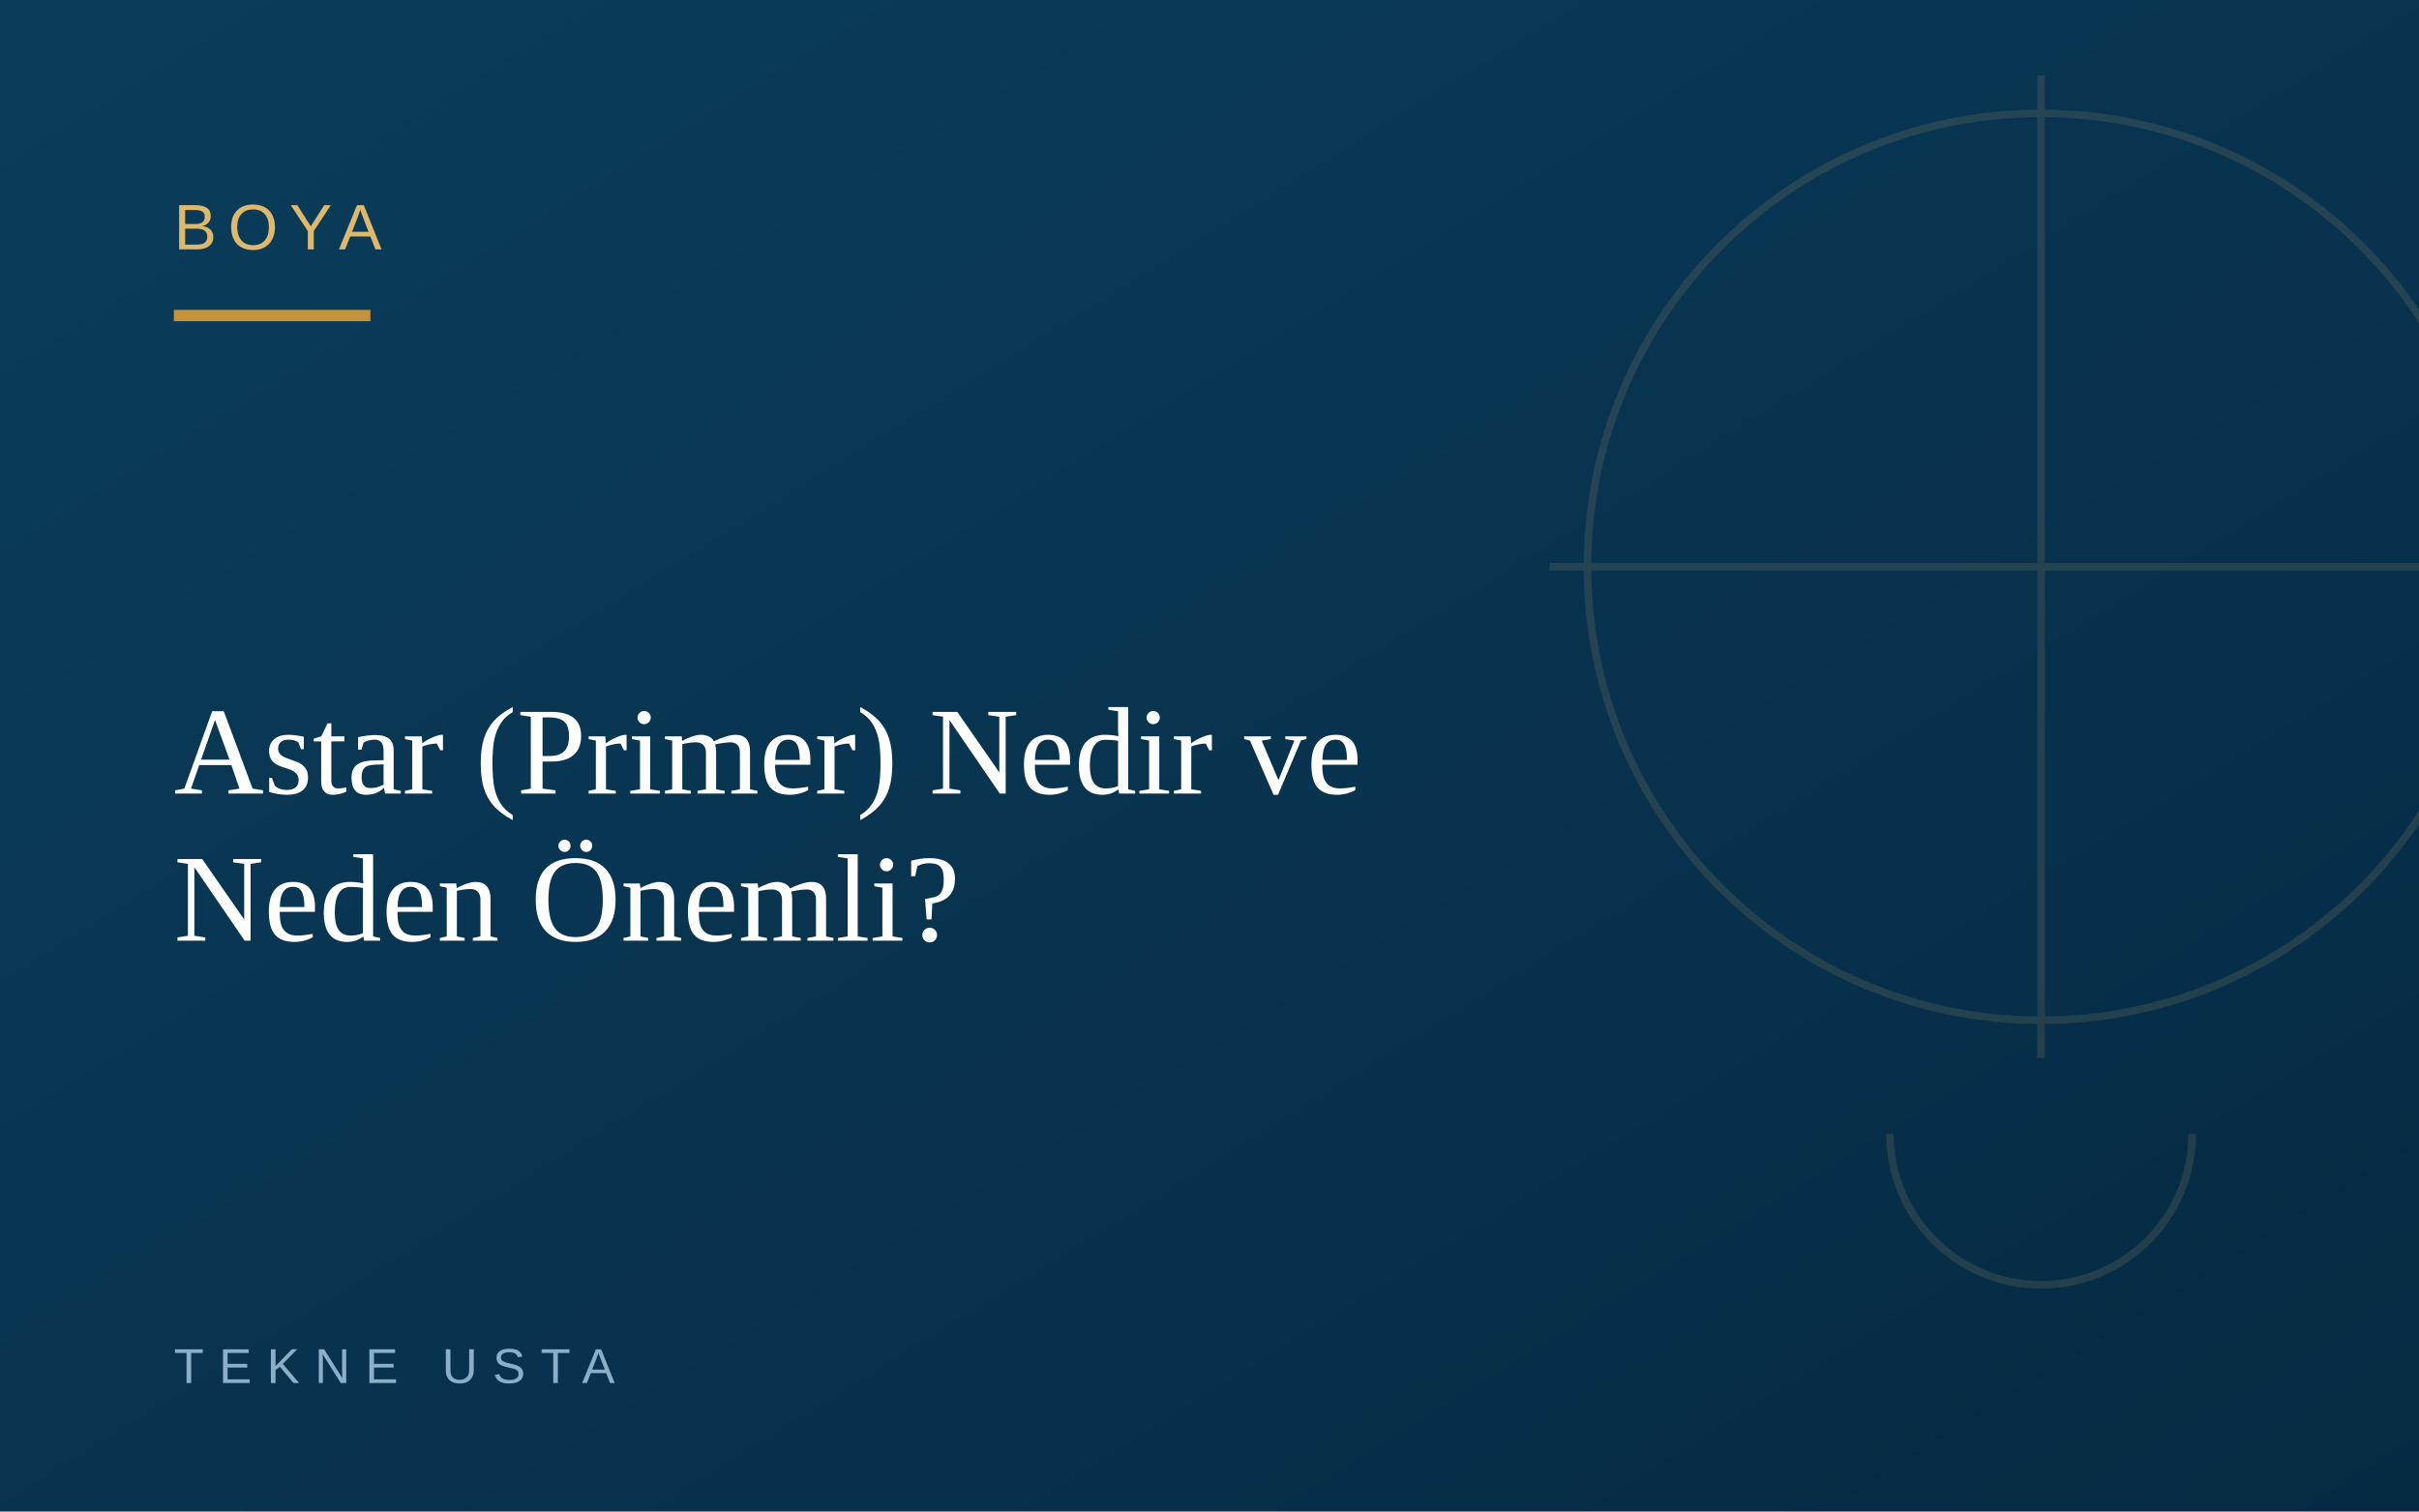
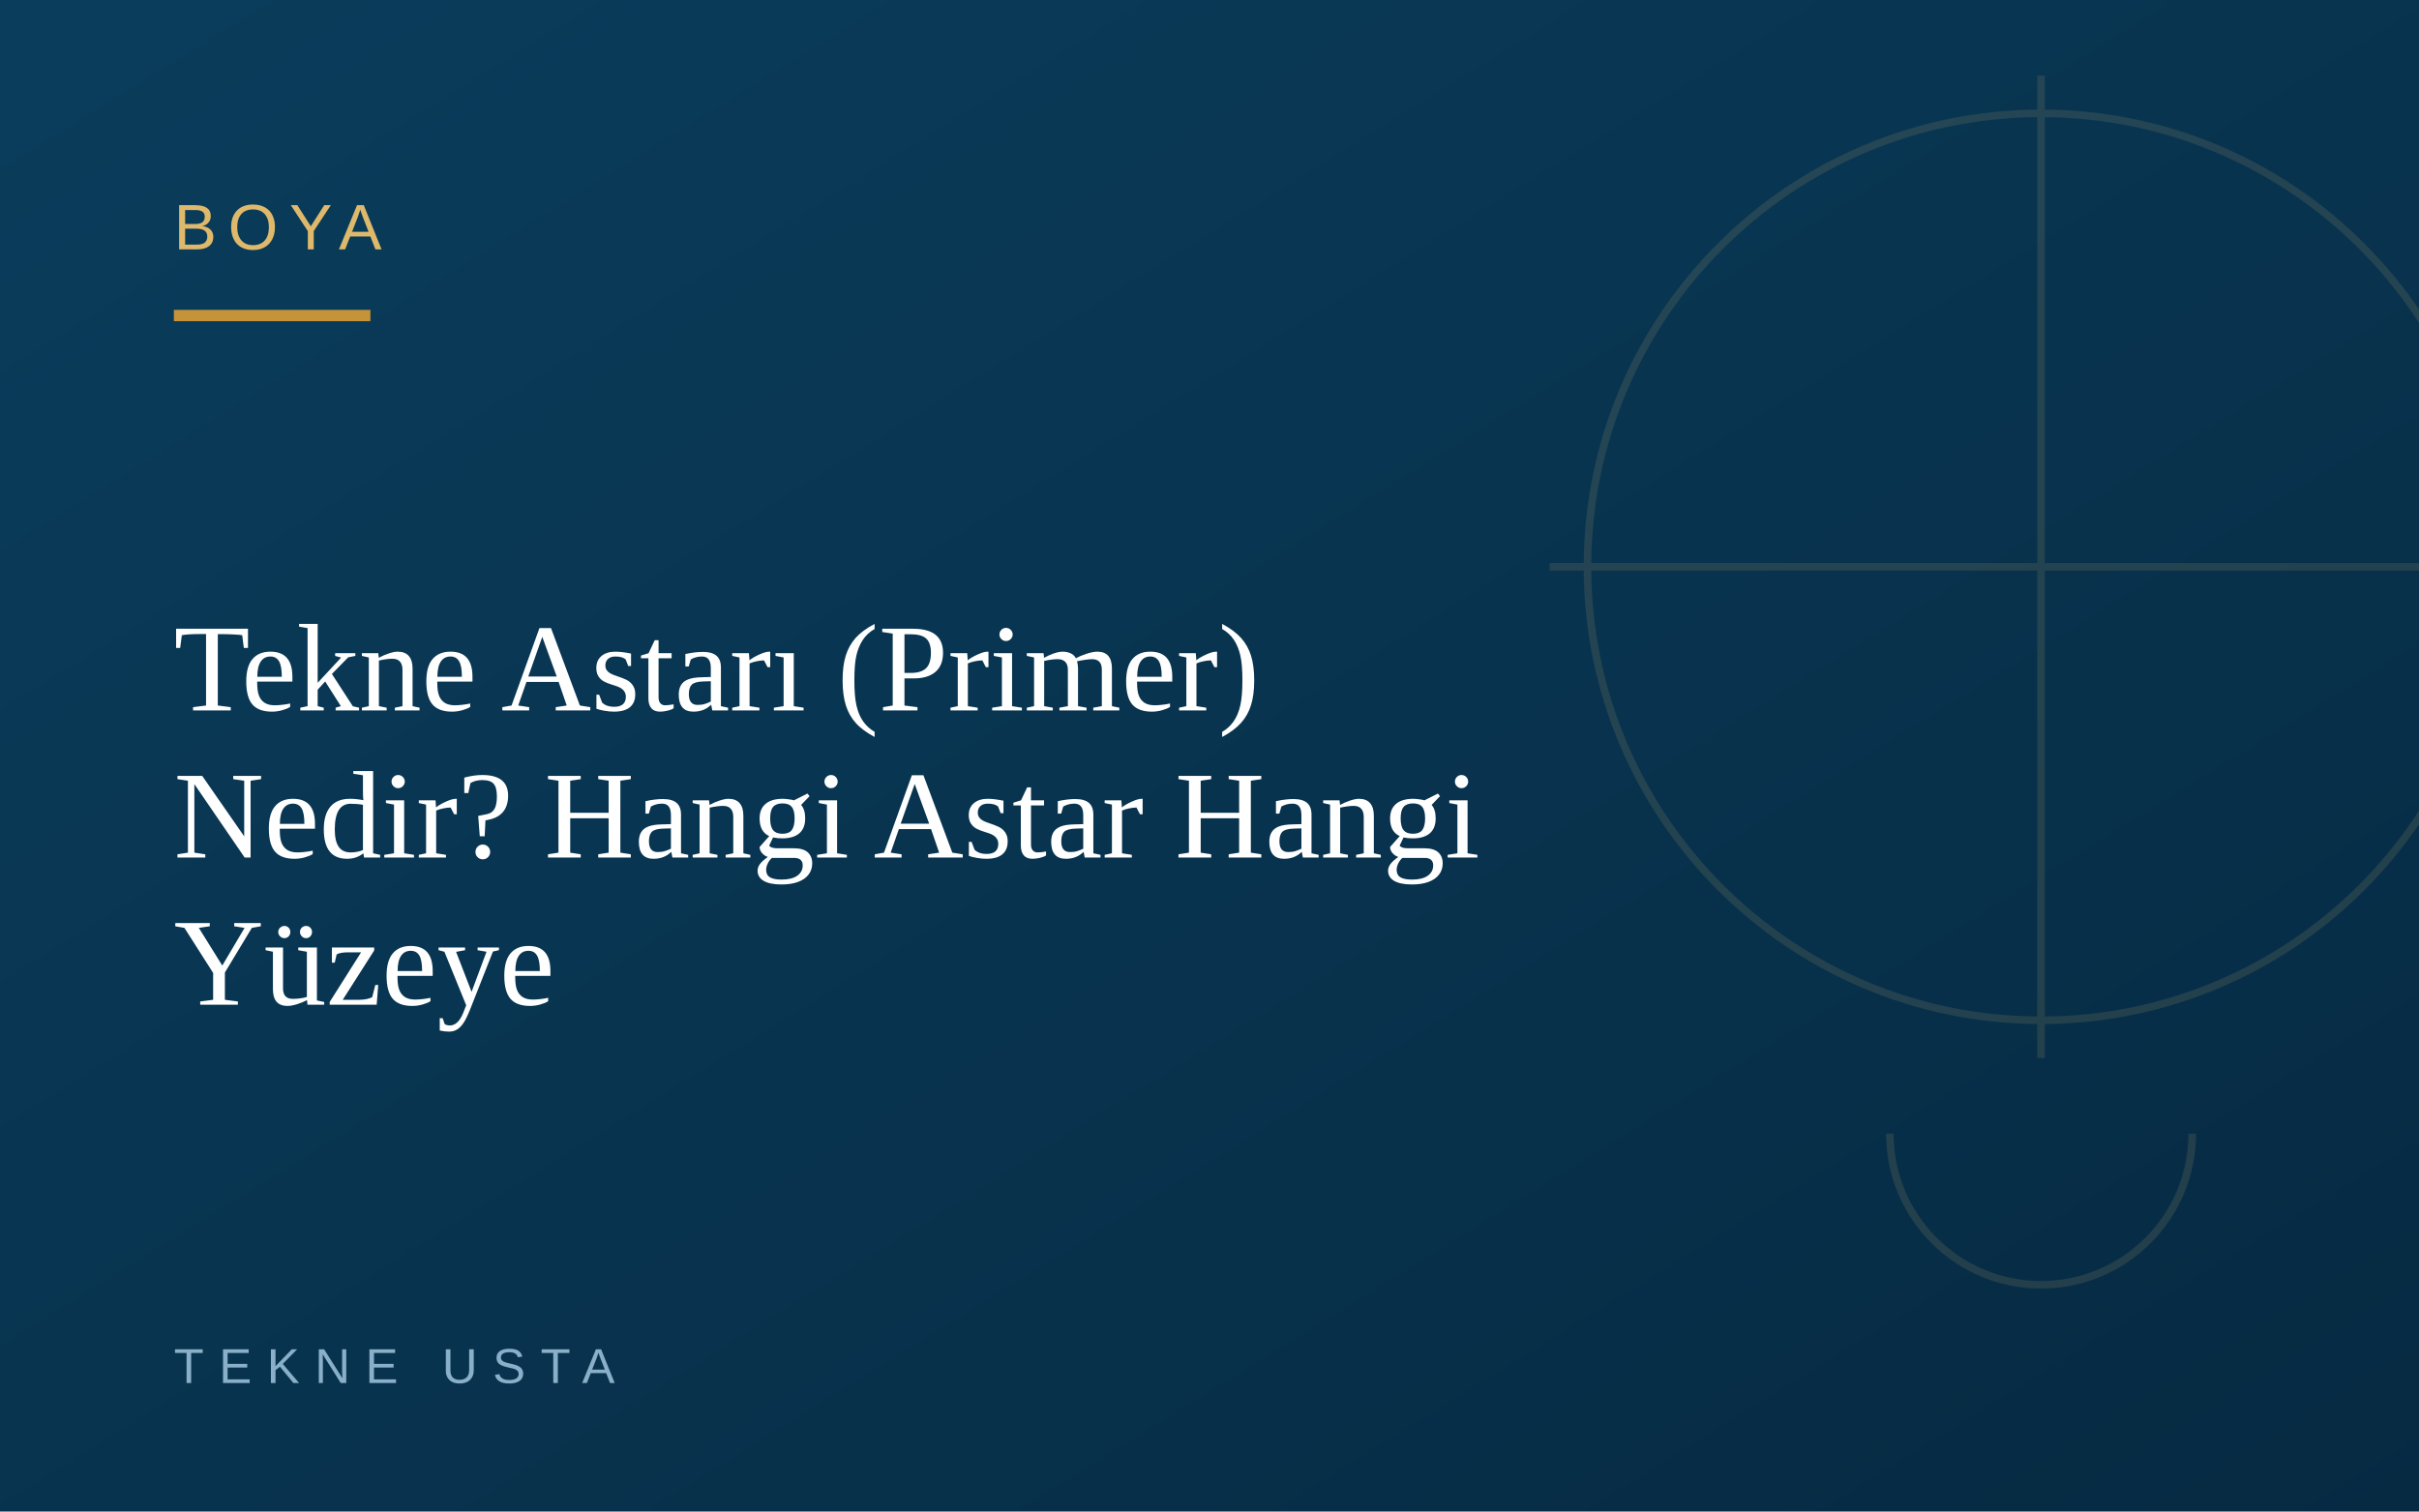
<svg xmlns="http://www.w3.org/2000/svg" viewBox="0 0 640 400" role="img">
  <defs>
    <linearGradient id="g" x1="0" y1="0" x2="1" y2="1">
      <stop offset="0" stop-color="#0A3D5C" />
      <stop offset="1" stop-color="#062A42" />
    </linearGradient>
  </defs>
  <rect width="640" height="400" fill="url(#g)" />
  <g fill="none" stroke="#DEB86B" stroke-width="2" opacity="0.13">
    <circle cx="540" cy="150" r="120" />
    <path d="M540 20v260M410 150h260" />
    <path d="M500 300a40 40 0 0 0 80 0" />
  </g>
  <text x="46" y="66" fill="#DEB86B" font-family="Arial, sans-serif" font-size="17" letter-spacing="3">BOYA</text>
  <rect x="46" y="82" width="52" height="3" fill="#C4933A" />
-   <text x="46" y="210" fill="#FFFFFF" font-family="Georgia, 'Times New Roman', serif" font-size="33" font-weight="500">
-     <tspan x="46" dy="0">Astar (Primer) Nedir ve</tspan>
-     <tspan x="46" dy="1.18em">Neden Önemli?</tspan>
+   <text x="46" y="188" fill="#FFFFFF" font-family="Georgia, 'Times New Roman', serif" font-size="33" font-weight="500">
+     <tspan x="46" dy="0">Tekne Astarı (Primer)</tspan>
+     <tspan x="46" dy="1.18em">Nedir? Hangi Astar Hangi</tspan>
+     <tspan x="46" dy="1.18em">Yüzeye</tspan>
  </text>
  <text x="46" y="366" fill="#8AAFC8" font-family="Arial, sans-serif" font-size="13" letter-spacing="4">TEKNE USTA</text>
</svg>
